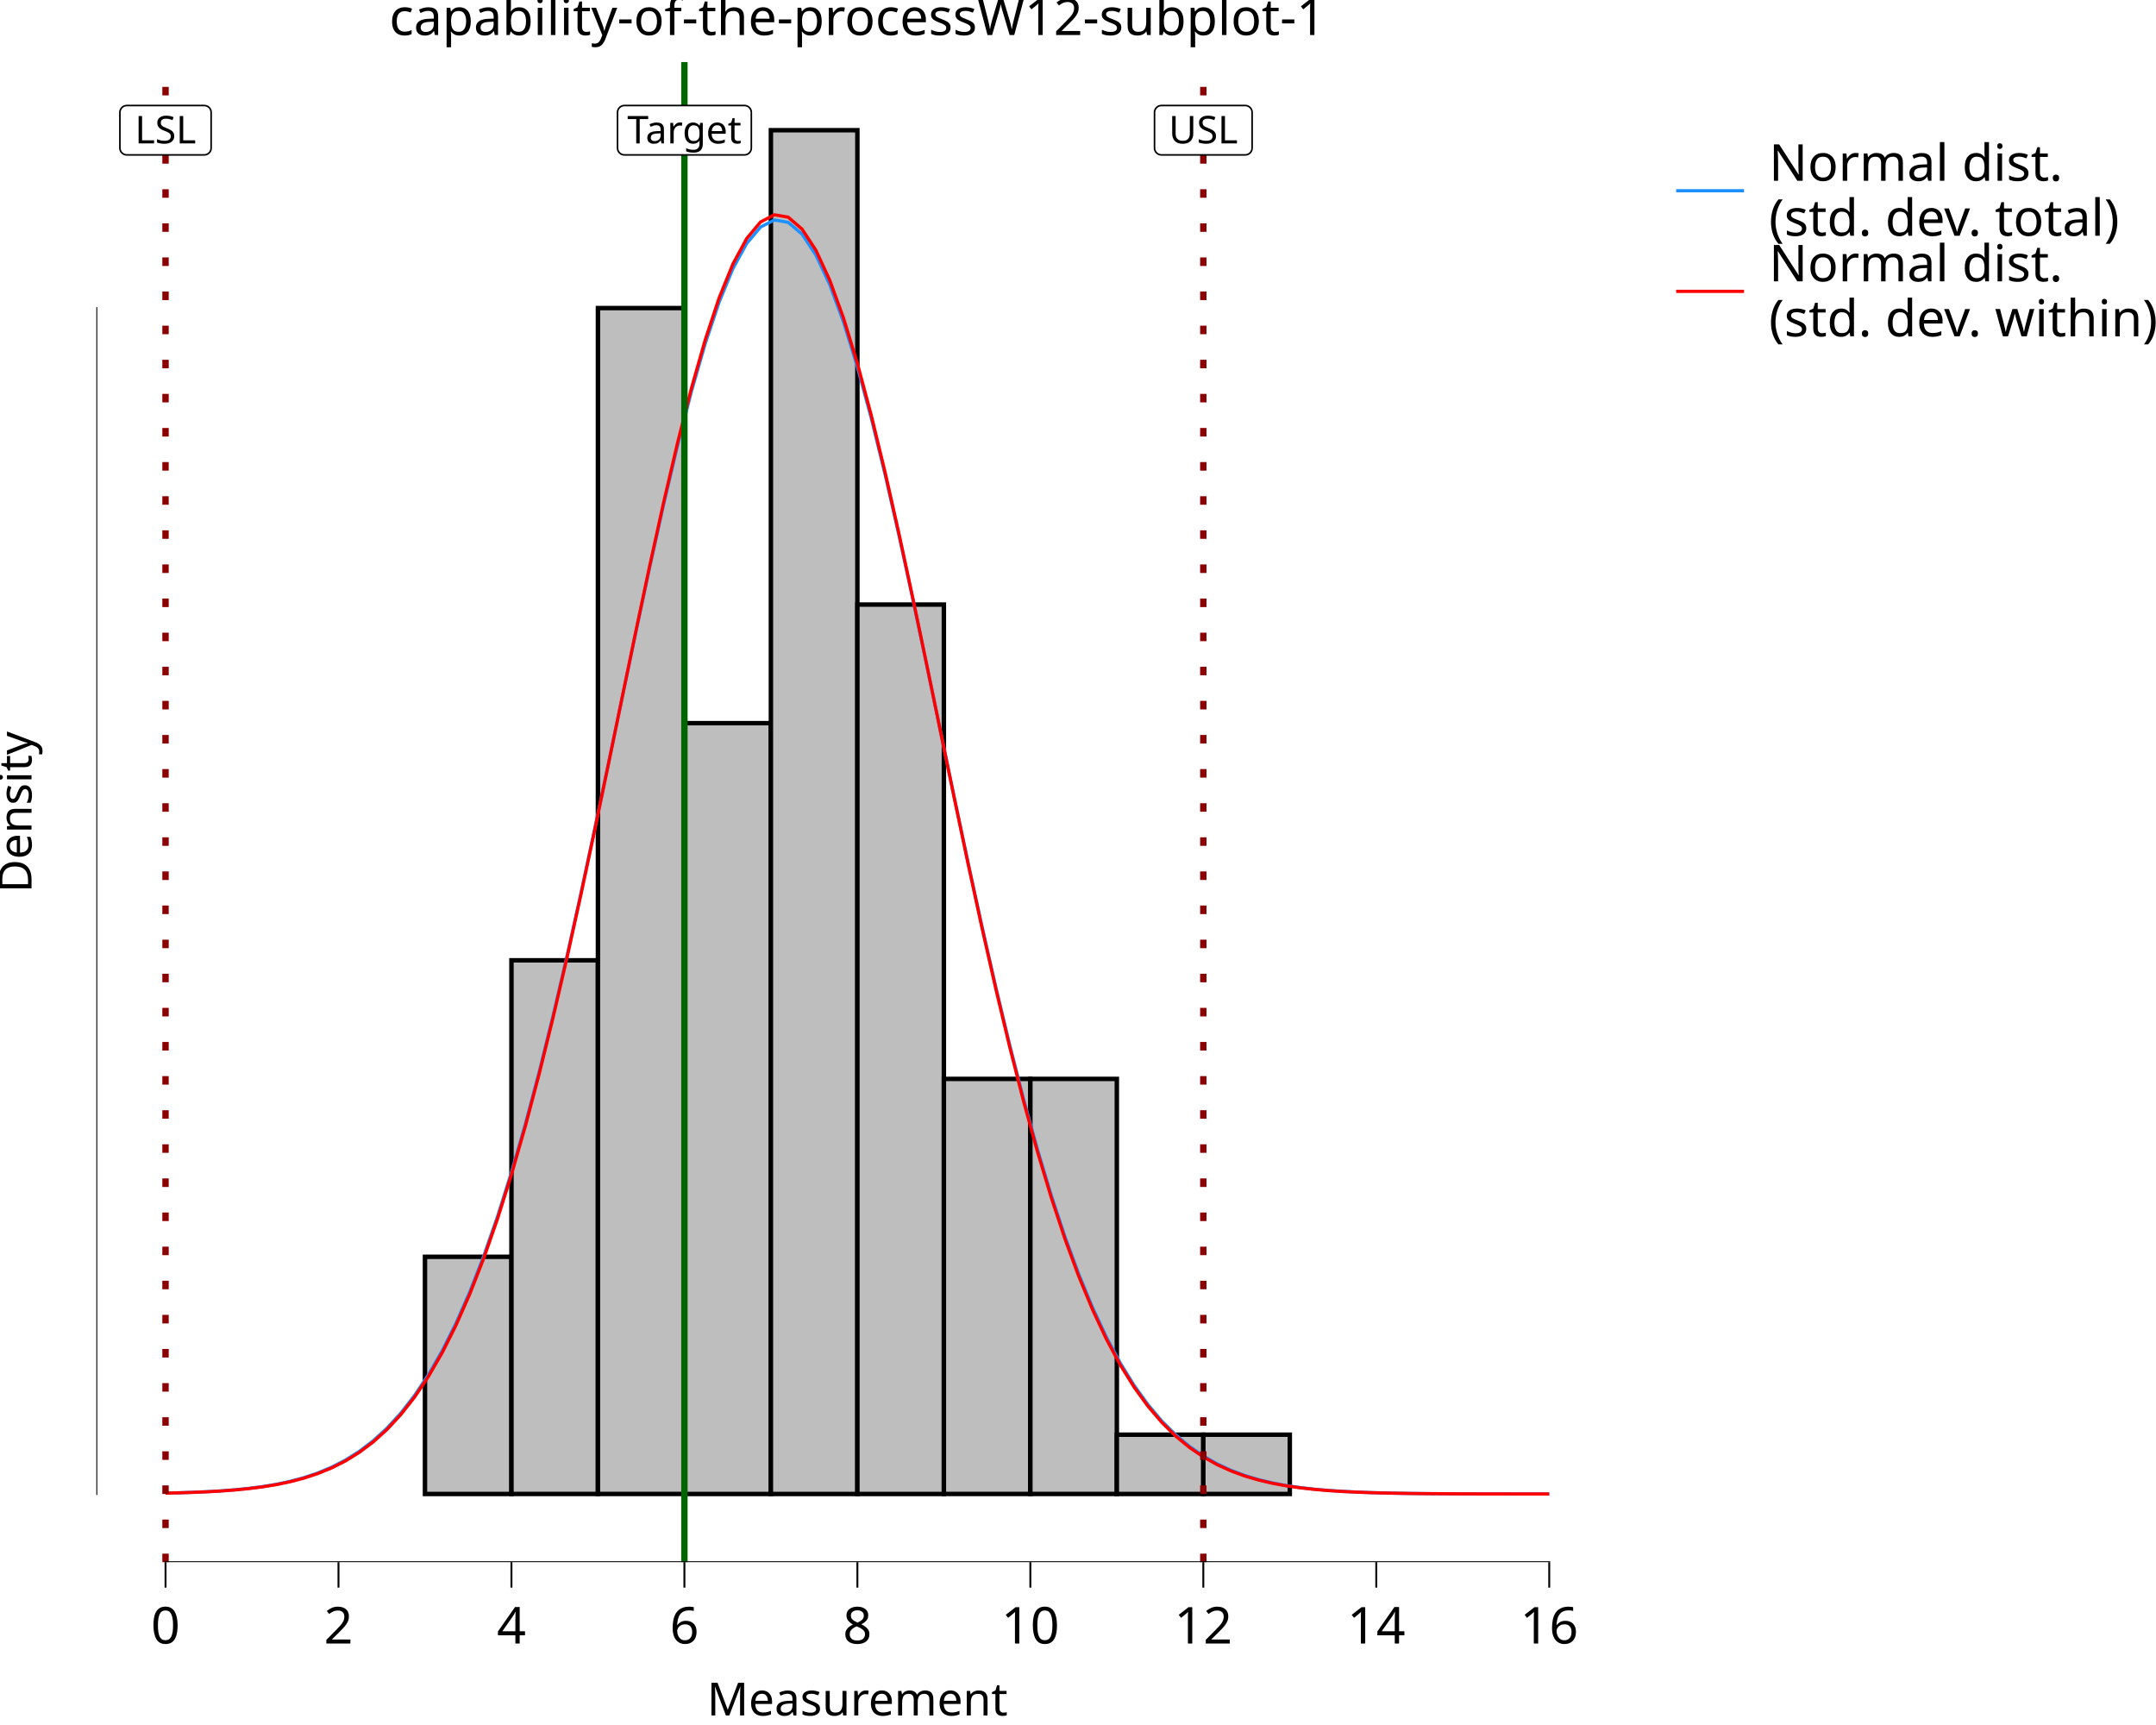
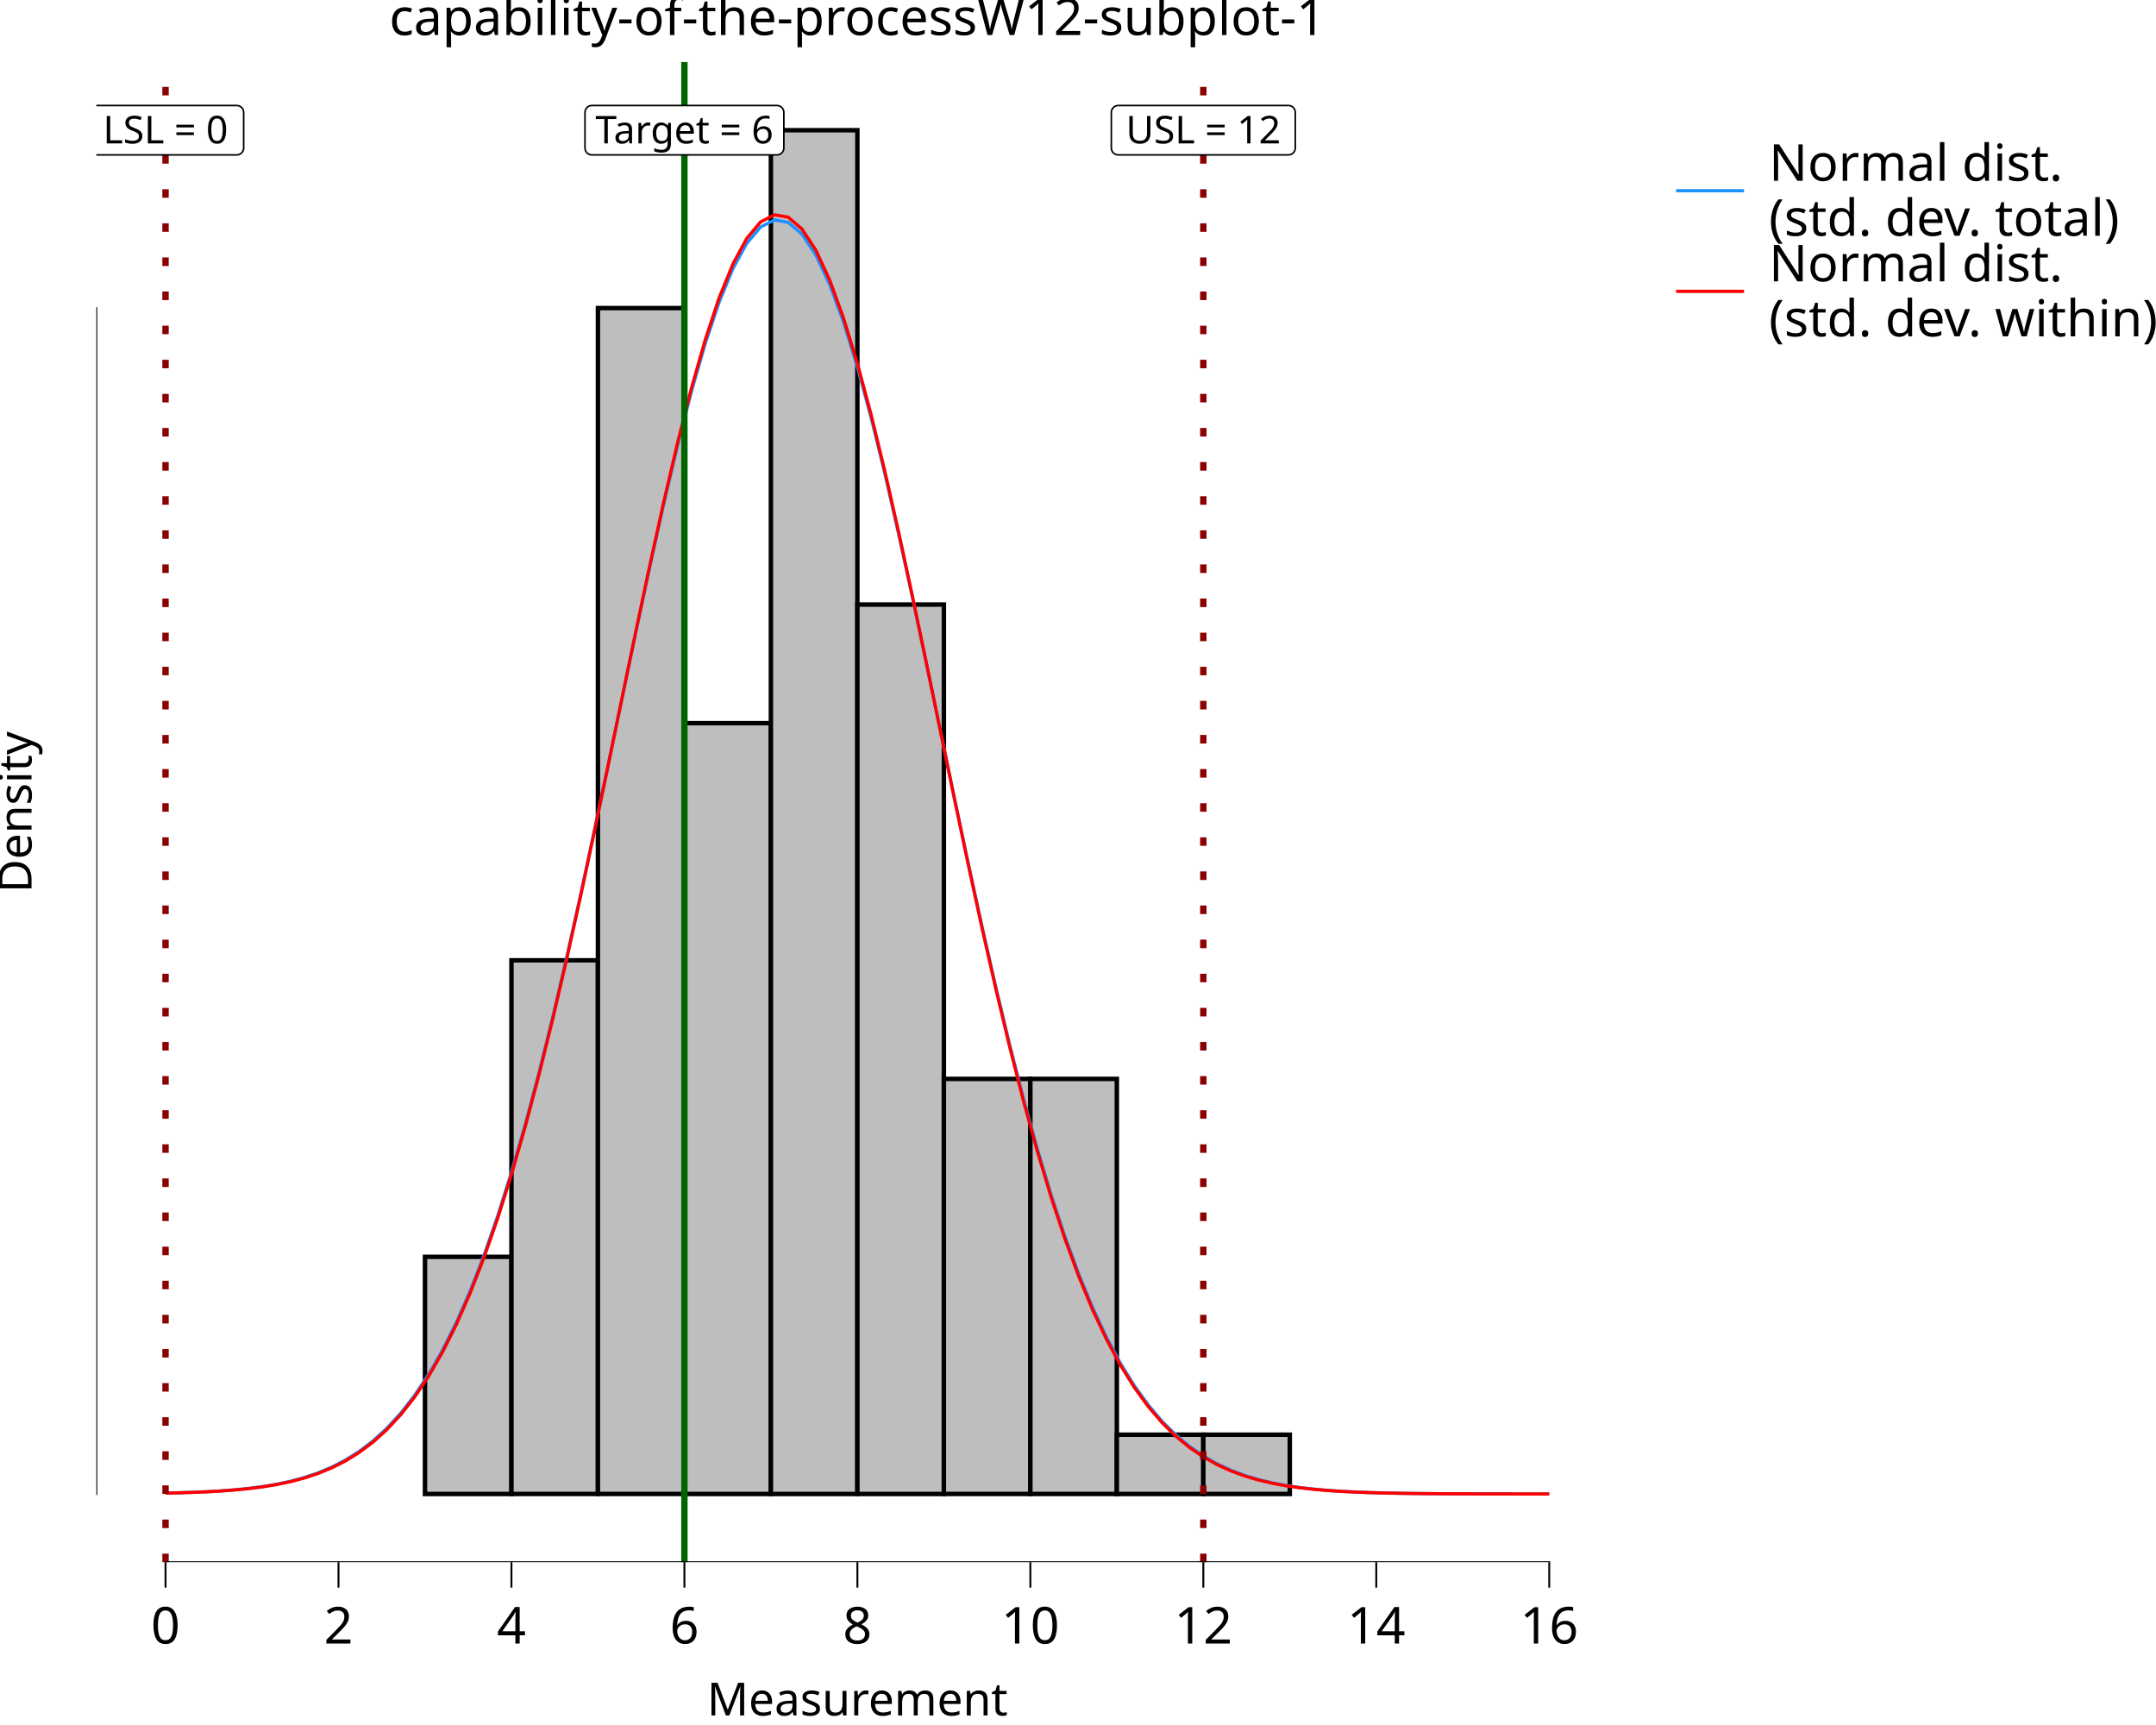
<svg xmlns="http://www.w3.org/2000/svg" class="svglite" data-engine-version="2.0" width="720.00pt" height="576.00pt" viewBox="0 0 720.00 576.00">
  <defs>
    <style type="text/css">
    .svglite line, .svglite polyline, .svglite polygon, .svglite path, .svglite rect, .svglite circle {
      fill: none;
      stroke: #000000;
      stroke-linecap: round;
      stroke-linejoin: round;
      stroke-miterlimit: 10.00;
    }
  </style>
  </defs>
  <rect width="100%" height="100%" style="stroke: none; fill: #FFFFFF;" />
  <defs>
    <clipPath id="cpMC4wMHw3MjAuMDB8MC4wMHw1NzYuMDA=">
      <rect x="0.00" y="0.00" width="720.00" height="576.00" />
    </clipPath>
  </defs>
  <g clip-path="url(#cpMC4wMHw3MjAuMDB8MC4wMHw1NzYuMDA=)">
    <rect x="0.00" y="0.00" width="720.00" height="576.00" style="stroke-width: 10.67; stroke: none;" />
  </g>
  <defs>
    <clipPath id="cpMzIuMTd8NTQwLjQ4fDIwLjcxfDUyMS42Mw==">
      <rect x="32.17" y="20.71" width="508.31" height="500.92" />
    </clipPath>
  </defs>
  <g clip-path="url(#cpMzIuMTd8NTQwLjQ4fDIwLjcxfDUyMS42Mw==)">
    <rect x="32.17" y="20.71" width="508.31" height="500.92" style="stroke-width: 10.67; stroke: none;" />
    <rect x="55.28" y="498.86" width="28.88" height="0.00" style="stroke-width: 1.49; stroke-linecap: butt; stroke-linejoin: miter; fill: #BEBEBE;" />
    <rect x="84.16" y="498.86" width="28.88" height="0.00" style="stroke-width: 1.49; stroke-linecap: butt; stroke-linejoin: miter; fill: #BEBEBE;" />
    <rect x="113.04" y="498.86" width="28.88" height="0.00" style="stroke-width: 1.49; stroke-linecap: butt; stroke-linejoin: miter; fill: #BEBEBE;" />
    <rect x="141.92" y="419.66" width="28.88" height="79.20" style="stroke-width: 1.49; stroke-linecap: butt; stroke-linejoin: miter; fill: #BEBEBE;" />
    <rect x="170.80" y="320.66" width="28.88" height="178.19" style="stroke-width: 1.49; stroke-linecap: butt; stroke-linejoin: miter; fill: #BEBEBE;" />
    <rect x="199.68" y="102.87" width="28.88" height="395.98" style="stroke-width: 1.49; stroke-linecap: butt; stroke-linejoin: miter; fill: #BEBEBE;" />
    <rect x="228.56" y="241.47" width="28.88" height="257.39" style="stroke-width: 1.49; stroke-linecap: butt; stroke-linejoin: miter; fill: #BEBEBE;" />
    <rect x="257.44" y="43.48" width="28.88" height="455.38" style="stroke-width: 1.49; stroke-linecap: butt; stroke-linejoin: miter; fill: #BEBEBE;" />
    <rect x="286.33" y="201.87" width="28.88" height="296.99" style="stroke-width: 1.49; stroke-linecap: butt; stroke-linejoin: miter; fill: #BEBEBE;" />
    <rect x="315.21" y="360.26" width="28.88" height="138.59" style="stroke-width: 1.49; stroke-linecap: butt; stroke-linejoin: miter; fill: #BEBEBE;" />
    <rect x="344.09" y="360.26" width="28.88" height="138.59" style="stroke-width: 1.49; stroke-linecap: butt; stroke-linejoin: miter; fill: #BEBEBE;" />
    <rect x="372.97" y="479.06" width="28.88" height="19.80" style="stroke-width: 1.49; stroke-linecap: butt; stroke-linejoin: miter; fill: #BEBEBE;" />
    <rect x="401.85" y="479.06" width="28.88" height="19.80" style="stroke-width: 1.49; stroke-linecap: butt; stroke-linejoin: miter; fill: #BEBEBE;" />
    <rect x="430.73" y="498.86" width="28.88" height="0.00" style="stroke-width: 1.49; stroke-linecap: butt; stroke-linejoin: miter; fill: #BEBEBE;" />
    <rect x="459.61" y="498.86" width="28.88" height="0.00" style="stroke-width: 1.49; stroke-linecap: butt; stroke-linejoin: miter; fill: #BEBEBE;" />
    <rect x="488.49" y="498.86" width="28.88" height="0.00" style="stroke-width: 1.49; stroke-linecap: butt; stroke-linejoin: miter; fill: #BEBEBE;" />
    <polyline points="55.28,498.56 59.90,498.45 64.52,498.29 69.14,498.09 73.76,497.82 78.38,497.46 83.00,497.00 87.62,496.40 92.24,495.63 96.87,494.64 101.49,493.40 106.11,491.85 110.73,489.92 115.35,487.54 119.97,484.64 124.59,481.12 129.21,476.90 133.83,471.88 138.45,465.95 143.08,459.01 147.70,450.96 152.32,441.72 156.94,431.20 161.56,419.34 166.18,406.09 170.80,391.43 175.42,375.37 180.04,357.96 184.66,339.30 189.29,319.49 193.91,298.72 198.53,277.20 203.15,255.17 207.77,232.95 212.39,210.84 217.01,189.21 221.63,168.41 226.25,148.83 230.87,130.83 235.50,114.77 240.12,100.97 244.74,89.73 249.36,81.29 253.98,75.82 258.60,73.46 263.22,74.25 267.84,78.17 272.46,85.15 277.08,95.02 281.70,107.57 286.33,122.53 290.95,139.61 295.57,158.44 300.19,178.68 304.81,199.94 309.43,221.86 314.05,244.07 318.67,266.23 323.29,288.04 327.91,309.21 332.54,329.53 337.16,348.78 341.78,366.83 346.40,383.57 351.02,398.93 355.64,412.89 360.26,425.44 364.88,436.63 369.50,446.50 374.12,455.13 378.75,462.61 383.37,469.03 387.99,474.50 392.61,479.11 397.23,482.96 401.85,486.16 406.47,488.79 411.09,490.94 415.71,492.67 420.33,494.06 424.95,495.16 429.58,496.04 434.20,496.72 438.82,497.25 443.44,497.65 448.06,497.96 452.68,498.20 457.30,498.38 461.92,498.51 466.54,498.61 471.16,498.68 475.79,498.73 480.41,498.77 485.03,498.79 489.65,498.81 494.27,498.83 498.89,498.84 503.51,498.84 508.13,498.85 512.75,498.85 517.37,498.85 " style="stroke-width: 1.07; stroke: #1E90FF; stroke-linecap: butt;" />
    <polyline points="55.28,498.58 59.90,498.47 64.52,498.32 69.14,498.13 73.76,497.87 78.38,497.52 83.00,497.07 87.62,496.49 92.24,495.74 96.87,494.78 101.49,493.57 106.11,492.05 110.73,490.16 115.35,487.83 119.97,484.97 124.59,481.51 129.21,477.34 133.83,472.37 138.45,466.50 143.08,459.61 147.70,451.62 152.32,442.42 156.94,431.94 161.56,420.10 166.18,406.86 170.80,392.20 175.42,376.11 180.04,358.66 184.66,339.93 189.29,320.03 193.91,299.14 198.53,277.48 203.15,255.29 207.77,232.89 212.39,210.59 217.01,188.75 221.63,167.75 226.25,147.96 230.87,129.76 235.50,113.52 240.12,99.57 244.74,88.19 249.36,79.65 253.98,74.12 258.60,71.72 263.22,72.52 267.84,76.50 272.46,83.55 277.08,93.54 281.70,106.24 286.33,121.38 290.95,138.64 295.57,157.68 300.19,178.12 304.81,199.59 309.43,221.70 314.05,244.10 318.67,266.43 323.29,288.39 327.91,309.69 332.54,330.11 337.16,349.45 341.78,367.56 346.40,384.33 351.02,399.71 355.64,413.66 360.26,426.19 364.88,437.35 369.50,447.18 374.12,455.76 378.75,463.19 383.37,469.55 387.99,474.96 392.61,479.52 397.23,483.32 401.85,486.47 406.47,489.06 411.09,491.16 415.71,492.86 420.33,494.21 424.95,495.29 429.58,496.14 434.20,496.80 438.82,497.31 443.44,497.71 448.06,498.01 452.68,498.23 457.30,498.40 461.92,498.53 466.54,498.62 471.16,498.69 475.79,498.74 480.41,498.77 485.03,498.80 489.65,498.82 494.27,498.83 498.89,498.84 503.51,498.84 508.13,498.85 512.75,498.85 517.37,498.85 " style="stroke-width: 1.07; stroke: #FF0000; stroke-linecap: butt;" />
    <line x1="228.56" y1="521.63" x2="228.56" y2="20.71" style="stroke-width: 2.13; stroke: #006400; stroke-linecap: butt;" />
    <line x1="55.28" y1="521.63" x2="55.28" y2="20.71" style="stroke-width: 2.13; stroke: #8B0000; stroke-dasharray: 2.85,8.54; stroke-linecap: butt;" />
    <line x1="401.85" y1="521.63" x2="401.85" y2="20.71" style="stroke-width: 2.13; stroke: #8B0000; stroke-dasharray: 2.85,8.54; stroke-linecap: butt;" />
-     <polygon points="208.52,51.72 248.60,51.72 248.51,51.72 248.88,51.71 249.24,51.63 249.59,51.50 249.91,51.32 250.20,51.08 250.45,50.80 250.64,50.49 250.79,50.15 250.88,49.79 250.91,49.42 250.91,49.42 250.91,37.53 250.91,37.53 250.88,37.17 250.79,36.80 250.64,36.46 250.45,36.15 250.20,35.87 249.91,35.64 249.59,35.45 249.24,35.32 248.88,35.25 248.60,35.23 208.52,35.23 208.80,35.25 208.43,35.23 208.06,35.28 207.71,35.38 207.37,35.54 207.07,35.75 206.80,36.01 206.58,36.30 206.40,36.63 206.29,36.98 206.23,37.35 206.22,37.53 206.22,49.42 206.23,49.23 206.23,49.60 206.29,49.97 206.40,50.32 206.58,50.65 206.80,50.95 207.07,51.20 207.37,51.42 207.71,51.57 208.06,51.68 208.43,51.72 " style="stroke-width: 0.53; fill: #FFFFFF;" />
-     <text x="228.56" y="47.88" text-anchor="middle" style="font-size: 12.80px; font-family: sans;" textLength="37.01px" lengthAdjust="spacingAndGlyphs">Target</text>
-     <polygon points="42.35,51.72 68.21,51.72 68.11,51.72 68.48,51.71 68.85,51.63 69.19,51.50 69.52,51.32 69.80,51.08 70.05,50.80 70.25,50.49 70.39,50.15 70.48,49.79 70.51,49.42 70.51,49.42 70.51,37.53 70.51,37.53 70.48,37.17 70.39,36.80 70.25,36.46 70.05,36.15 69.80,35.87 69.52,35.64 69.19,35.45 68.85,35.32 68.48,35.25 68.21,35.23 42.35,35.23 42.63,35.25 42.26,35.23 41.89,35.28 41.53,35.38 41.20,35.54 40.89,35.75 40.62,36.01 40.40,36.30 40.23,36.63 40.11,36.98 40.05,37.35 40.04,37.53 40.04,49.42 40.05,49.23 40.05,49.60 40.11,49.97 40.23,50.32 40.40,50.65 40.62,50.95 40.89,51.20 41.20,51.42 41.53,51.57 41.89,51.68 42.26,51.72 " style="stroke-width: 0.53; fill: #FFFFFF;" />
-     <text x="55.28" y="47.88" text-anchor="middle" style="font-size: 12.80px; font-family: sans;" textLength="22.79px" lengthAdjust="spacingAndGlyphs">LSL</text>
-     <polygon points="387.86,51.72 415.84,51.72 415.75,51.72 416.12,51.71 416.48,51.63 416.83,51.50 417.15,51.32 417.44,51.08 417.69,50.80 417.88,50.49 418.03,50.15 418.12,49.79 418.15,49.42 418.15,49.42 418.15,37.53 418.15,37.53 418.12,37.17 418.03,36.80 417.88,36.46 417.69,36.15 417.44,35.87 417.15,35.64 416.83,35.45 416.48,35.32 416.12,35.25 415.84,35.23 387.86,35.23 388.13,35.25 387.76,35.23 387.40,35.28 387.04,35.38 386.70,35.54 386.40,35.75 386.13,36.01 385.91,36.30 385.74,36.63 385.62,36.98 385.56,37.35 385.55,37.53 385.55,49.42 385.56,49.23 385.56,49.60 385.62,49.97 385.74,50.32 385.91,50.65 386.13,50.95 386.40,51.20 386.70,51.42 387.04,51.57 387.40,51.68 387.76,51.72 " style="stroke-width: 0.53; fill: #FFFFFF;" />
-     <text x="401.85" y="47.88" text-anchor="middle" style="font-size: 12.80px; font-family: sans;" textLength="24.91px" lengthAdjust="spacingAndGlyphs">USL</text>
+     <polygon points="197.67,51.72 259.46,51.72 259.37,51.72 259.74,51.71 260.10,51.63 260.45,51.50 260.77,51.32 261.06,51.08 261.30,50.80 261.50,50.49 261.65,50.15 261.74,49.79 261.77,49.42 261.77,49.42 261.77,37.53 261.77,37.53 261.74,37.17 261.65,36.80 261.50,36.46 261.30,36.15 261.06,35.87 260.77,35.64 260.45,35.45 260.10,35.32 259.74,35.25 259.46,35.23 197.67,35.23 197.94,35.25 197.57,35.23 197.20,35.28 196.85,35.38 196.51,35.54 196.21,35.75 195.94,36.01 195.72,36.30 195.55,36.63 195.43,36.98 195.37,37.35 195.36,37.53 195.36,49.42 195.37,49.23 195.37,49.60 195.43,49.97 195.55,50.32 195.72,50.65 195.94,50.95 196.21,51.20 196.51,51.42 196.85,51.57 197.20,51.68 197.57,51.72 " style="stroke-width: 0.53; fill: #FFFFFF;" />
+     <text x="228.56" y="47.88" text-anchor="middle" style="font-size: 12.80px; font-family: sans;" textLength="58.72px" lengthAdjust="spacingAndGlyphs">Target = 6</text>
+     <polygon points="31.49,51.72 79.07,51.72 78.97,51.72 79.34,51.71 79.71,51.63 80.05,51.50 80.37,51.32 80.66,51.08 80.91,50.80 81.11,50.49 81.25,50.15 81.34,49.79 81.37,49.42 81.37,49.42 81.37,37.53 81.37,37.53 81.34,37.17 81.25,36.80 81.11,36.46 80.91,36.15 80.66,35.87 80.37,35.64 80.05,35.45 79.71,35.32 79.34,35.25 79.07,35.23 31.49,35.23 31.77,35.25 31.40,35.23 31.03,35.28 30.67,35.38 30.34,35.54 30.03,35.75 29.76,36.01 29.54,36.30 29.37,36.63 29.25,36.98 29.19,37.35 29.18,37.53 29.18,49.42 29.19,49.23 29.19,49.60 29.25,49.97 29.37,50.32 29.54,50.65 29.76,50.95 30.03,51.20 30.34,51.42 30.67,51.57 31.03,51.68 31.40,51.72 " style="stroke-width: 0.53; fill: #FFFFFF;" />
+     <text x="55.28" y="47.88" text-anchor="middle" style="font-size: 12.80px; font-family: sans;" textLength="44.50px" lengthAdjust="spacingAndGlyphs">LSL = 0</text>
+     <polygon points="373.44,51.72 430.26,51.72 430.17,51.72 430.54,51.71 430.90,51.63 431.25,51.50 431.57,51.32 431.86,51.08 432.11,50.80 432.30,50.49 432.45,50.15 432.54,49.79 432.57,49.42 432.57,49.42 432.57,37.53 432.57,37.53 432.54,37.17 432.45,36.80 432.30,36.46 432.11,36.15 431.86,35.87 431.57,35.64 431.25,35.45 430.90,35.32 430.54,35.25 430.26,35.23 373.44,35.23 373.72,35.25 373.34,35.23 372.98,35.28 372.62,35.38 372.28,35.54 371.98,35.75 371.71,36.01 371.49,36.30 371.32,36.63 371.20,36.98 371.14,37.35 371.13,37.53 371.13,49.42 371.14,49.23 371.14,49.60 371.20,49.97 371.32,50.32 371.49,50.65 371.71,50.95 371.98,51.20 372.28,51.42 372.62,51.57 372.98,51.68 373.34,51.72 " style="stroke-width: 0.53; fill: #FFFFFF;" />
+     <text x="401.85" y="47.88" text-anchor="middle" style="font-size: 12.80px; font-family: sans;" textLength="53.75px" lengthAdjust="spacingAndGlyphs">USL = 12</text>
    <line x1="54.96" y1="521.63" x2="517.69" y2="521.63" style="stroke-width: 0.64; stroke-linecap: butt;" />
    <line x1="32.17" y1="499.18" x2="32.17" y2="102.56" style="stroke-width: 0.64; stroke-linecap: butt;" />
    <rect x="32.17" y="20.71" width="508.31" height="500.92" style="stroke-width: 0.00; stroke: none;" />
  </g>
  <g clip-path="url(#cpMC4wMHw3MjAuMDB8MC4wMHw1NzYuMDA=)">
    <polyline points="32.17,521.63 32.17,20.71 " style="stroke-width: 0.00; stroke: none; stroke-linecap: butt;" />
    <polyline points="32.17,521.63 540.48,521.63 " style="stroke-width: 0.00; stroke: none; stroke-linecap: butt;" />
    <polyline points="55.28,530.13 55.28,521.63 " style="stroke-width: 0.64; stroke-linecap: butt;" />
    <polyline points="113.04,530.13 113.04,521.63 " style="stroke-width: 0.64; stroke-linecap: butt;" />
    <polyline points="170.80,530.13 170.80,521.63 " style="stroke-width: 0.64; stroke-linecap: butt;" />
    <polyline points="228.56,530.13 228.56,521.63 " style="stroke-width: 0.64; stroke-linecap: butt;" />
    <polyline points="286.33,530.13 286.33,521.63 " style="stroke-width: 0.64; stroke-linecap: butt;" />
    <polyline points="344.09,530.13 344.09,521.63 " style="stroke-width: 0.64; stroke-linecap: butt;" />
    <polyline points="401.85,530.13 401.85,521.63 " style="stroke-width: 0.64; stroke-linecap: butt;" />
    <polyline points="459.61,530.13 459.61,521.63 " style="stroke-width: 0.64; stroke-linecap: butt;" />
    <polyline points="517.37,530.13 517.37,521.63 " style="stroke-width: 0.64; stroke-linecap: butt;" />
    <text x="55.28" y="548.80" text-anchor="middle" style="font-size: 17.00px; font-family: sans;" textLength="9.46px" lengthAdjust="spacingAndGlyphs">0</text>
    <text x="113.04" y="548.80" text-anchor="middle" style="font-size: 17.00px; font-family: sans;" textLength="9.46px" lengthAdjust="spacingAndGlyphs">2</text>
    <text x="170.80" y="548.80" text-anchor="middle" style="font-size: 17.00px; font-family: sans;" textLength="9.46px" lengthAdjust="spacingAndGlyphs">4</text>
    <text x="228.56" y="548.80" text-anchor="middle" style="font-size: 17.00px; font-family: sans;" textLength="9.46px" lengthAdjust="spacingAndGlyphs">6</text>
    <text x="286.33" y="548.80" text-anchor="middle" style="font-size: 17.00px; font-family: sans;" textLength="9.46px" lengthAdjust="spacingAndGlyphs">8</text>
    <text x="344.09" y="548.80" text-anchor="middle" style="font-size: 17.00px; font-family: sans;" textLength="18.91px" lengthAdjust="spacingAndGlyphs">10</text>
    <text x="401.85" y="548.80" text-anchor="middle" style="font-size: 17.00px; font-family: sans;" textLength="18.91px" lengthAdjust="spacingAndGlyphs">12</text>
    <text x="459.61" y="548.80" text-anchor="middle" style="font-size: 17.00px; font-family: sans;" textLength="18.91px" lengthAdjust="spacingAndGlyphs">14</text>
    <text x="517.37" y="548.80" text-anchor="middle" style="font-size: 17.00px; font-family: sans;" textLength="18.91px" lengthAdjust="spacingAndGlyphs">16</text>
    <text x="286.33" y="572.82" text-anchor="middle" style="font-size: 15.30px; font-family: sans;" textLength="93.56px" lengthAdjust="spacingAndGlyphs">Measurement</text>
    <text transform="translate(10.53,271.17) rotate(-90)" text-anchor="middle" style="font-size: 15.30px; font-family: sans;" textLength="51.03px" lengthAdjust="spacingAndGlyphs">Density</text>
    <rect x="551.44" y="20.71" width="168.56" height="98.84" style="stroke-width: 0.75; stroke: none;" />
    <rect x="551.44" y="20.71" width="168.56" height="98.84" style="stroke-width: 10.67; stroke: none;" />
    <rect x="556.92" y="46.90" width="28.35" height="33.59" style="stroke-width: 10.67; stroke: none;" />
    <line x1="559.75" y1="63.69" x2="582.43" y2="63.69" style="stroke-width: 1.07; stroke: #1E90FF; stroke-linecap: butt;" />
    <rect x="556.92" y="80.48" width="28.35" height="33.59" style="stroke-width: 10.67; stroke: none;" />
    <line x1="559.75" y1="97.28" x2="582.43" y2="97.28" style="stroke-width: 1.07; stroke: #FF0000; stroke-linecap: butt;" />
    <text x="590.74" y="60.36" style="font-size: 17.00px; font-family: sans;" textLength="90.70px" lengthAdjust="spacingAndGlyphs">Normal dist.</text>
    <text x="590.74" y="78.72" style="font-size: 17.00px; font-family: sans;" textLength="112.44px" lengthAdjust="spacingAndGlyphs">(std. dev. total)</text>
    <text x="590.74" y="93.95" style="font-size: 17.00px; font-family: sans;" textLength="90.70px" lengthAdjust="spacingAndGlyphs">Normal dist.</text>
    <text x="590.74" y="112.31" style="font-size: 17.00px; font-family: sans;" textLength="123.78px" lengthAdjust="spacingAndGlyphs">(std. dev. within)</text>
    <text x="286.33" y="11.70" text-anchor="middle" style="font-size: 17.00px; font-family: sans;" textLength="295.78px" lengthAdjust="spacingAndGlyphs">capability-of-the-processW12-subplot-1</text>
  </g>
</svg>
